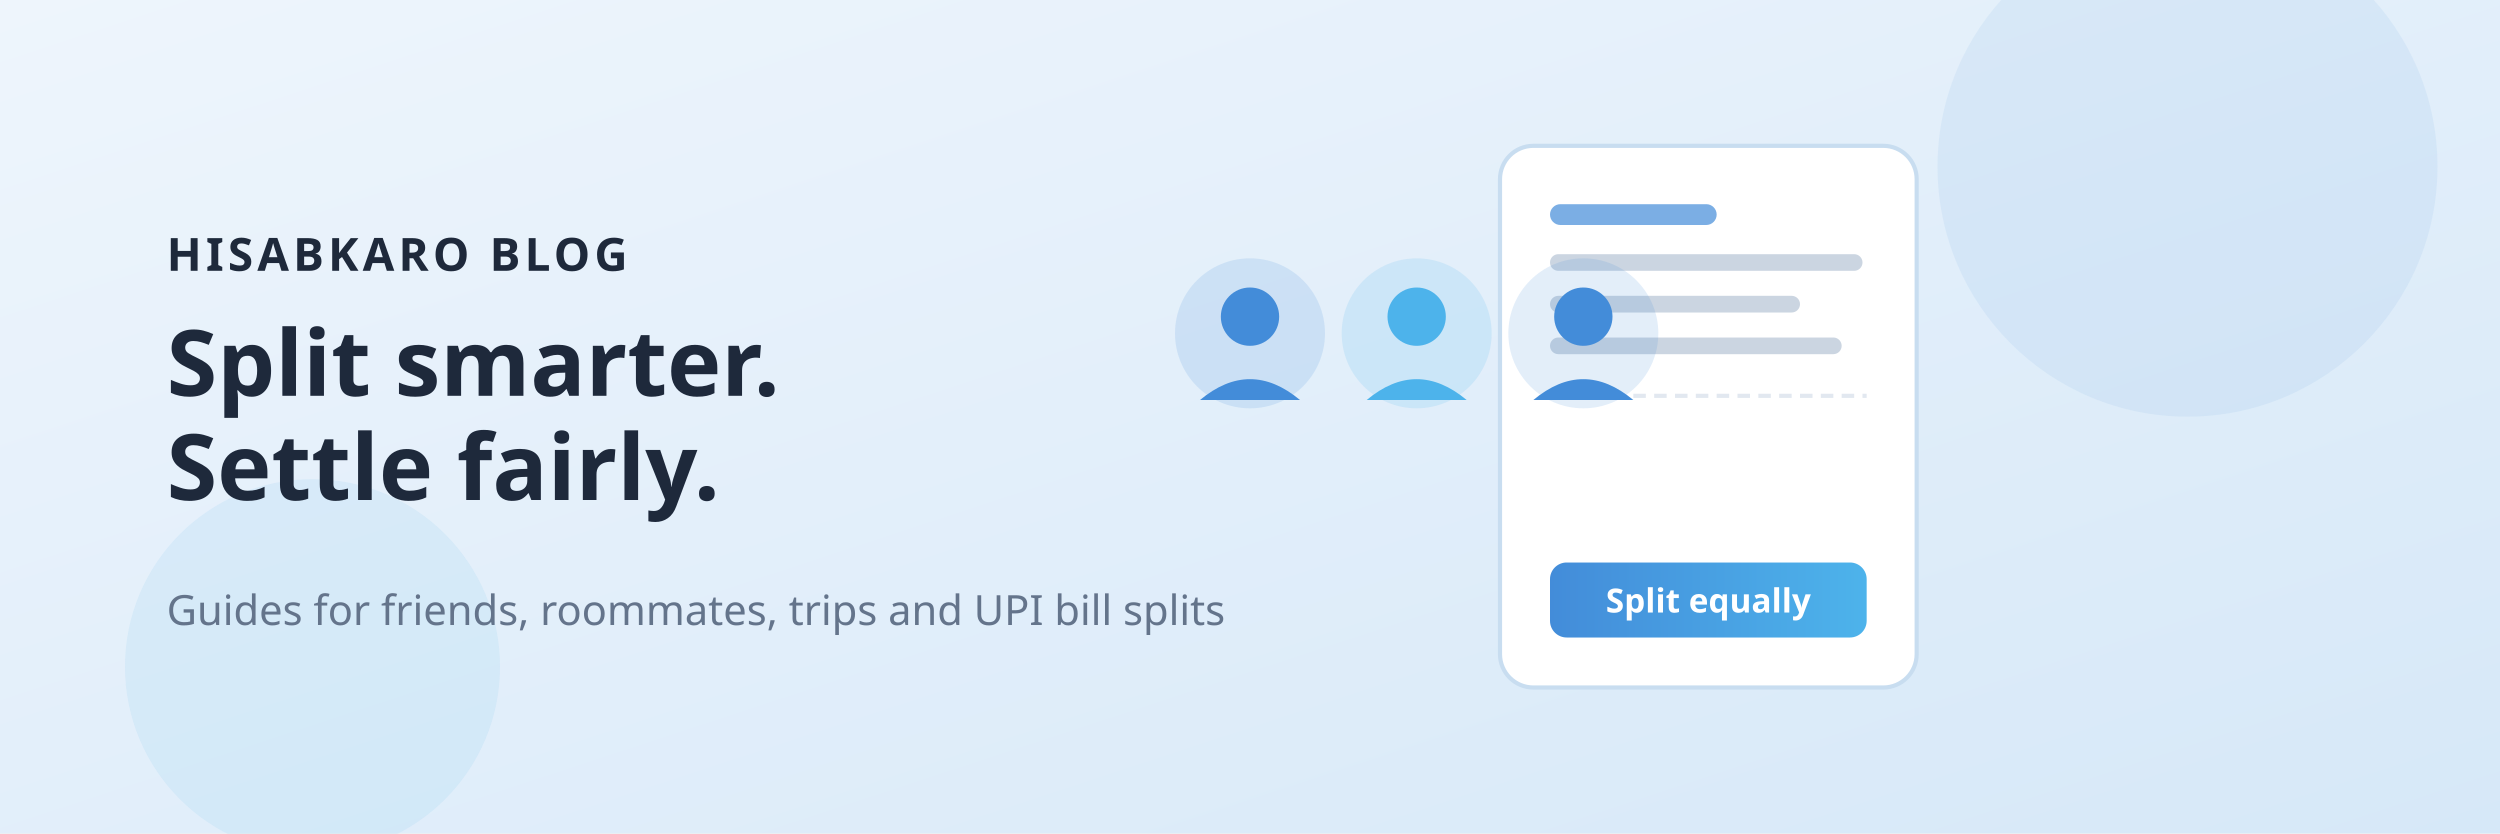
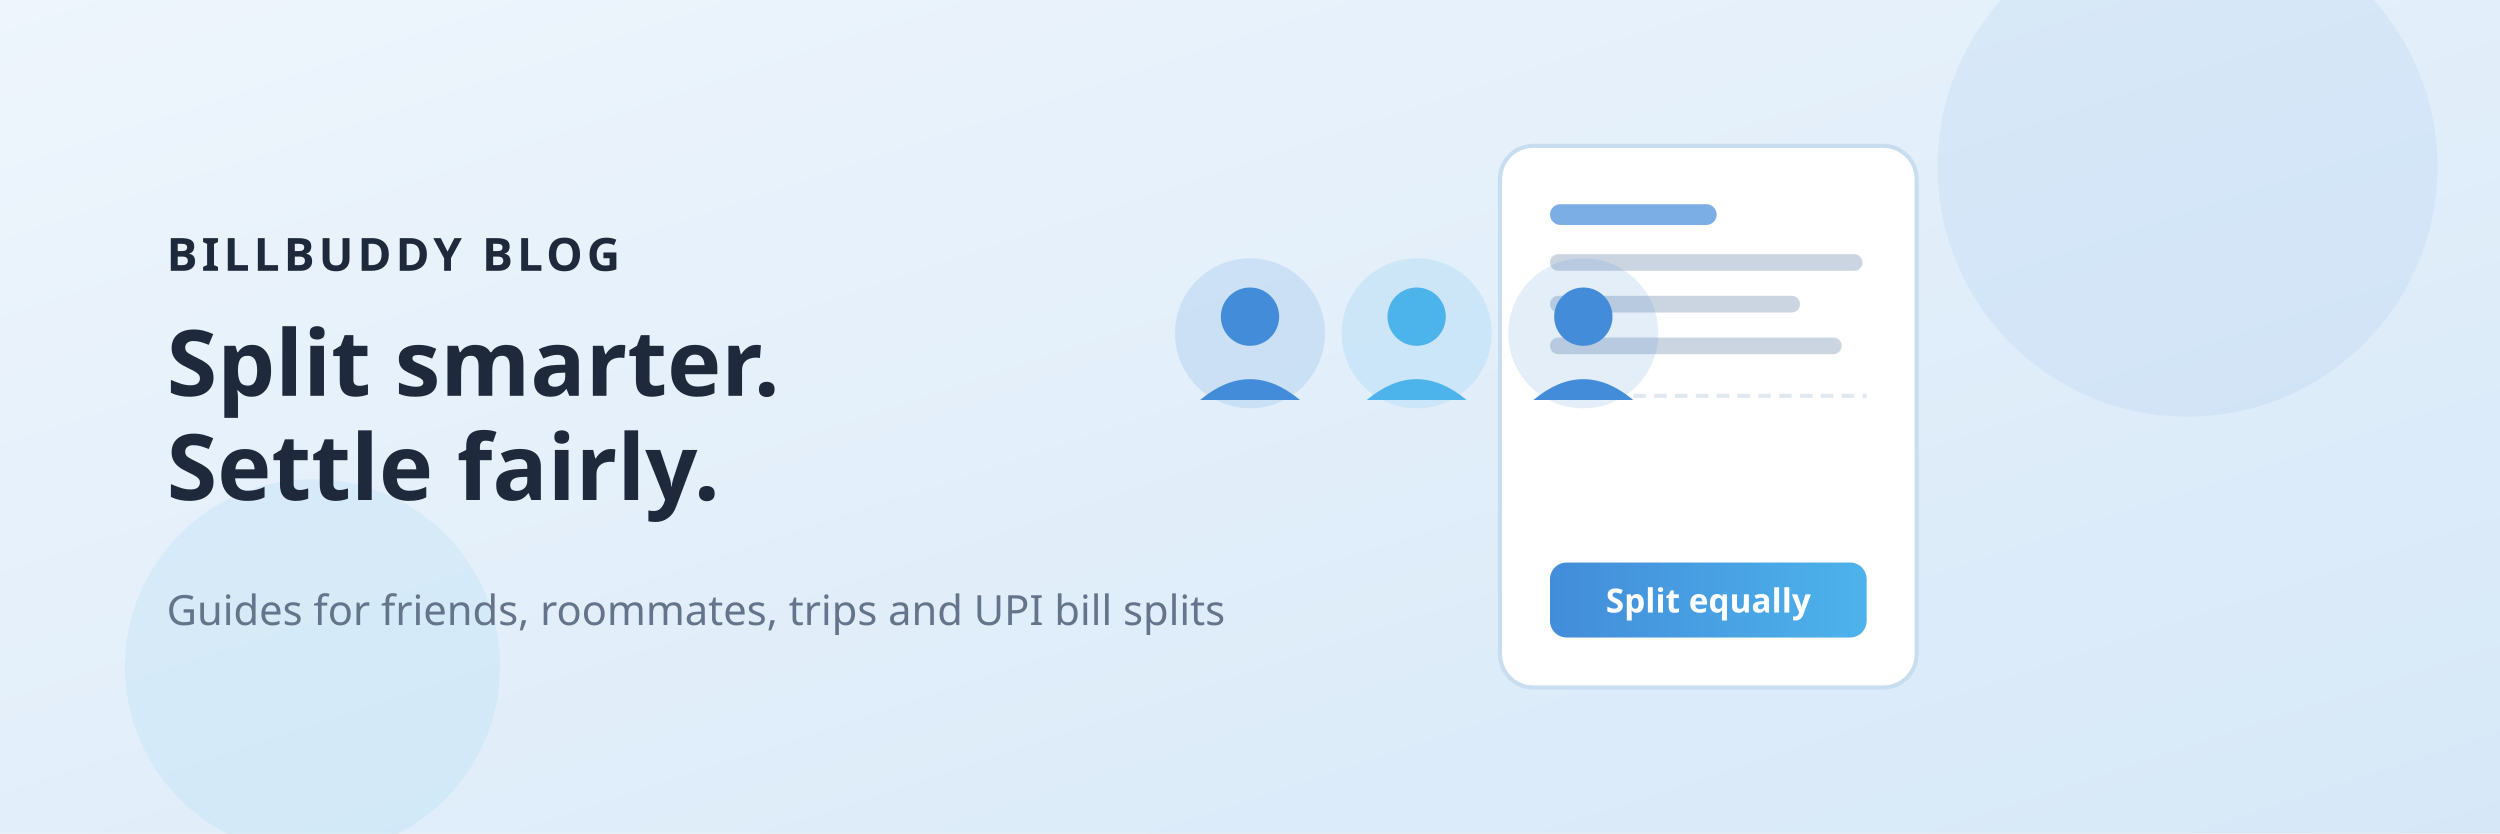
- <svg xmlns="http://www.w3.org/2000/svg" viewBox="0 0 1200 400" role="img" aria-label="HisabKaro Blog - expense splitting tips and guides">
+ <svg xmlns="http://www.w3.org/2000/svg" viewBox="0 0 1200 400" role="img" aria-label="BillBuddy Blog - expense splitting tips and guides">
  <defs>
    <linearGradient id="hero-bg" x1="0%" y1="0%" x2="100%" y2="100%">
      <stop offset="0%" stop-color="#eef5fc" />
      <stop offset="100%" stop-color="#d6e8f8" />
    </linearGradient>
    <linearGradient id="hero-accent" x1="0%" y1="0%" x2="100%" y2="0%">
      <stop offset="0%" stop-color="#438cd9" />
      <stop offset="100%" stop-color="#4db3eb" />
    </linearGradient>
  </defs>
  <rect width="1200" height="400" fill="url(#hero-bg)" />
  <circle cx="1050" cy="80" r="120" fill="#438cd9" opacity="0.08" />
  <circle cx="150" cy="320" r="90" fill="#4db3eb" opacity="0.1" />
  <g transform="translate(720, 70)">
    <rect x="0" y="0" width="200" height="260" rx="16" fill="#fff" stroke="#c8ddf0" stroke-width="2" />
    <rect x="24" y="28" width="80" height="10" rx="5" fill="#438cd9" opacity="0.7" />
    <rect x="24" y="52" width="150" height="8" rx="4" fill="#cbd5e1" />
    <rect x="24" y="72" width="120" height="8" rx="4" fill="#cbd5e1" />
    <rect x="24" y="92" width="140" height="8" rx="4" fill="#cbd5e1" />
    <line x1="24" y1="120" x2="176" y2="120" stroke="#e2e8f0" stroke-width="2" stroke-dasharray="6 4" />
    <rect x="24" y="200" width="152" height="36" rx="8" fill="url(#hero-accent)" />
    <text x="100" y="224" text-anchor="middle" fill="#fff" font-family="system-ui,sans-serif" font-size="16" font-weight="700">Split equally</text>
  </g>
  <g transform="translate(560, 120)">
    <circle cx="40" cy="40" r="36" fill="#438cd9" opacity="0.15" />
    <circle cx="40" cy="32" r="14" fill="#438cd9" />
    <path d="M16 72 Q40 52 64 72" fill="#438cd9" />
    <circle cx="120" cy="40" r="36" fill="#4db3eb" opacity="0.15" />
    <circle cx="120" cy="32" r="14" fill="#4db3eb" />
    <path d="M96 72 Q120 52 144 72" fill="#4db3eb" />
    <circle cx="200" cy="40" r="36" fill="#438cd9" opacity="0.15" />
    <circle cx="200" cy="32" r="14" fill="#438cd9" />
    <path d="M176 72 Q200 52 224 72" fill="#438cd9" />
  </g>
-   <text x="80" y="130" fill="#1e293b" font-family="system-ui,sans-serif" font-size="22" font-weight="600" letter-spacing="2">HISABKARO BLOG</text>
+   <text x="80" y="130" fill="#1e293b" font-family="system-ui,sans-serif" font-size="22" font-weight="600" letter-spacing="2">BILLBUDDY BLOG</text>
  <text x="80" y="190" fill="#1e293b" font-family="system-ui,sans-serif" font-size="44" font-weight="800">Split smarter.</text>
  <text x="80" y="240" fill="#1e293b" font-family="system-ui,sans-serif" font-size="44" font-weight="800">Settle fairly.</text>
  <text x="80" y="300" fill="#64748b" font-family="system-ui,sans-serif" font-size="20">Guides for friends, roommates, trips and UPI bill splits</text>
</svg>
